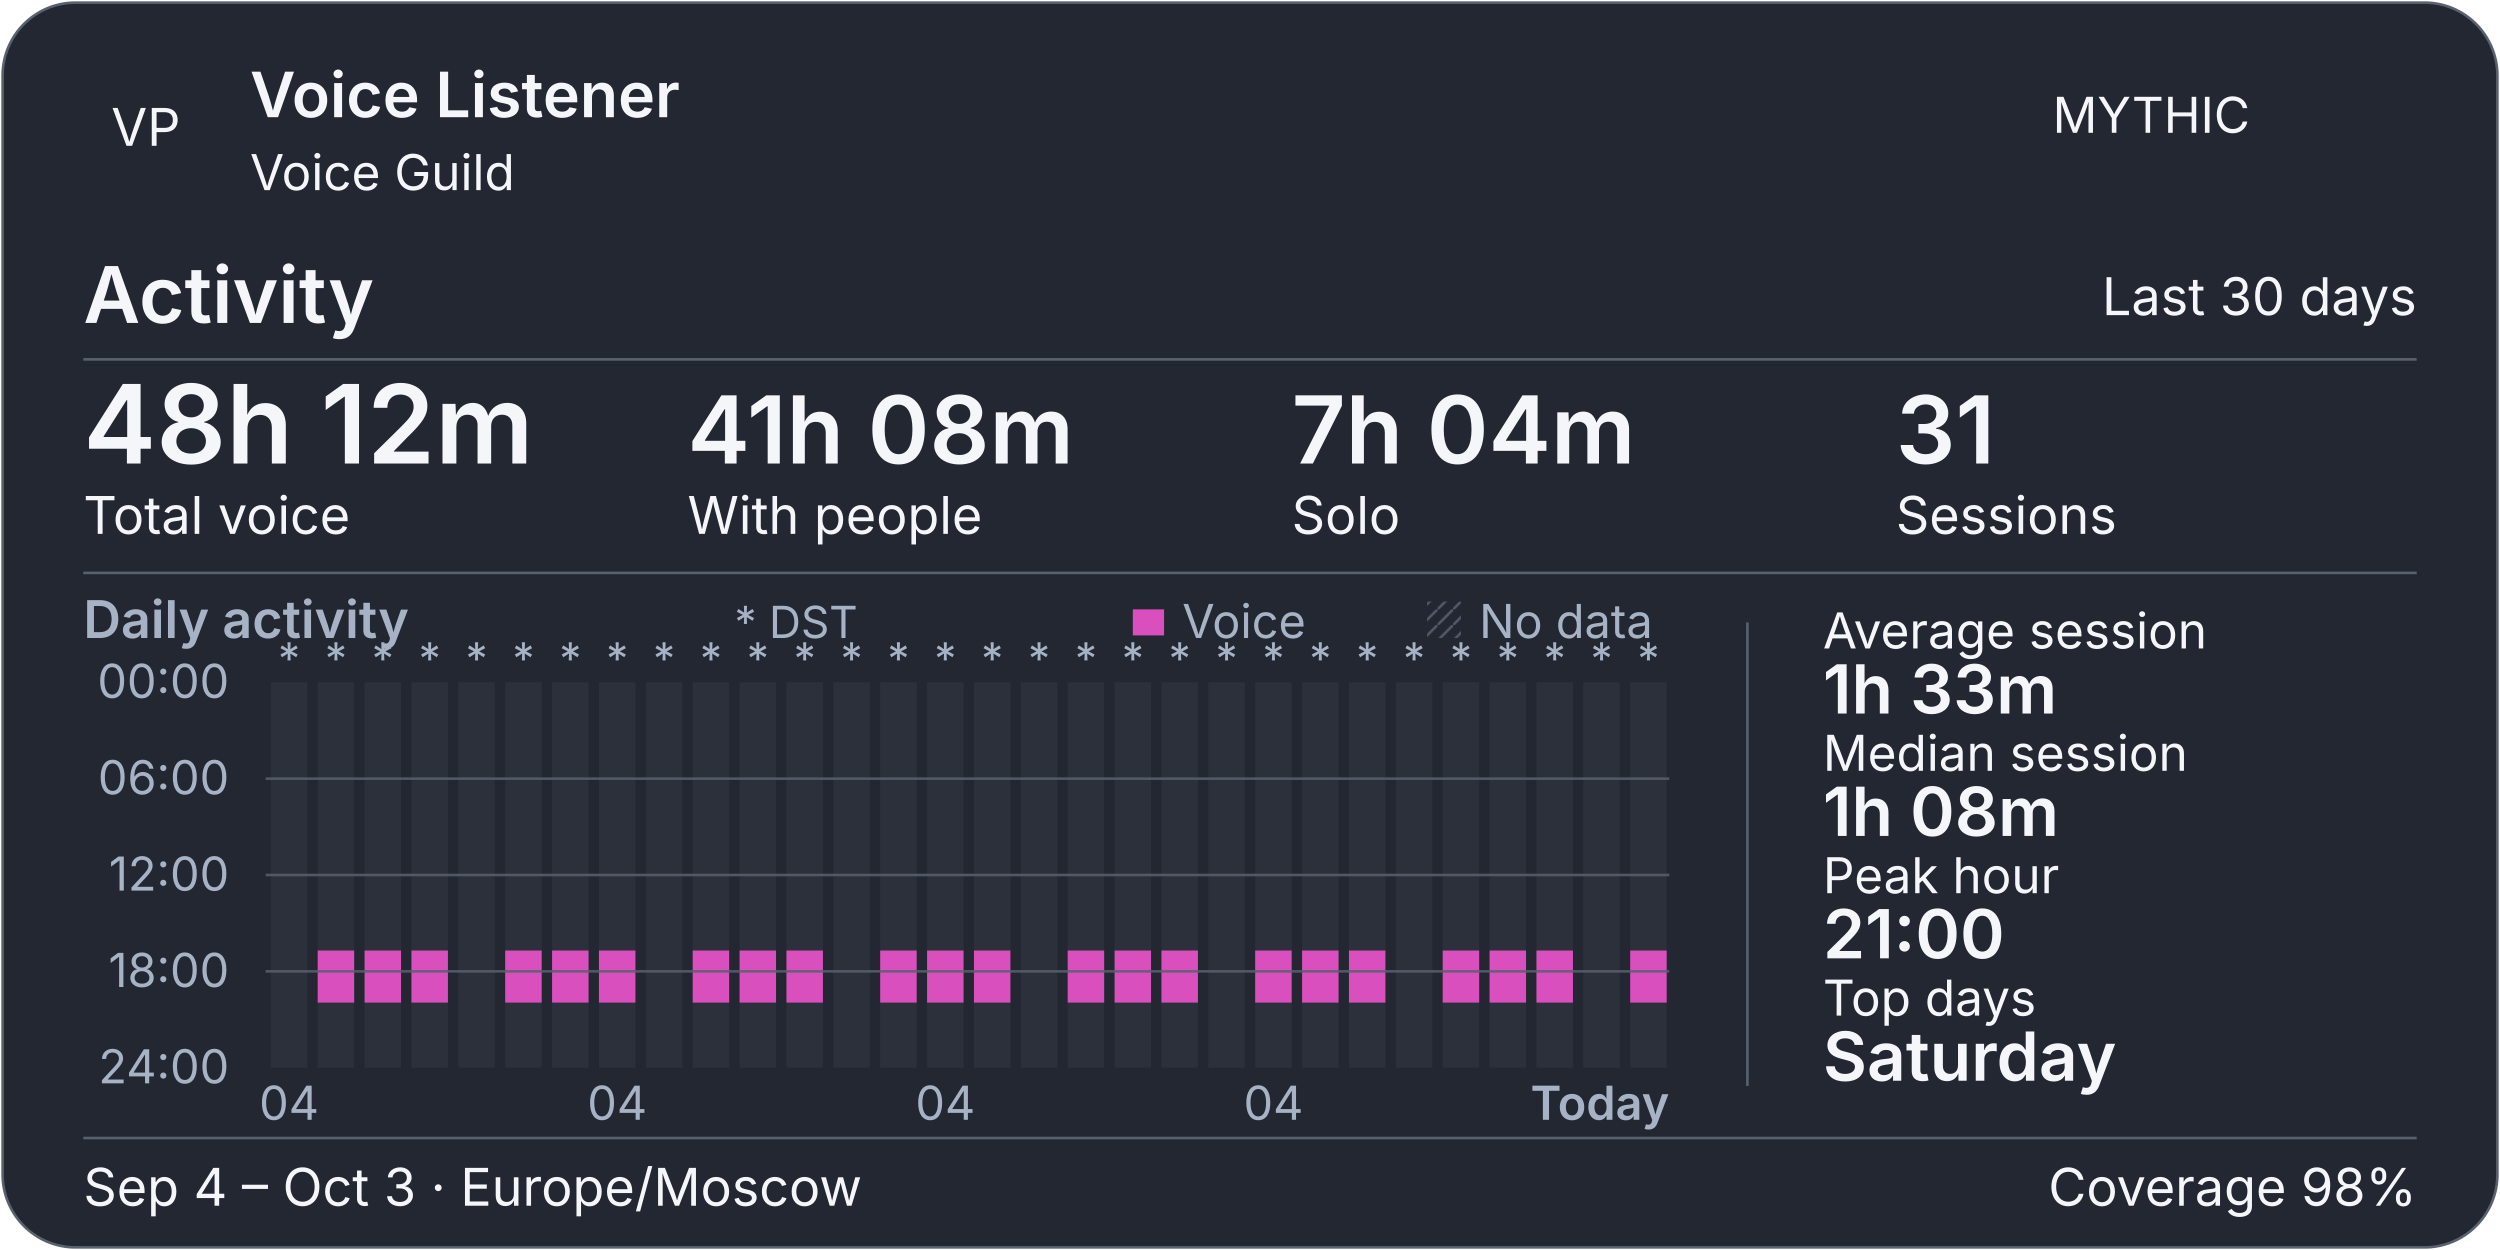
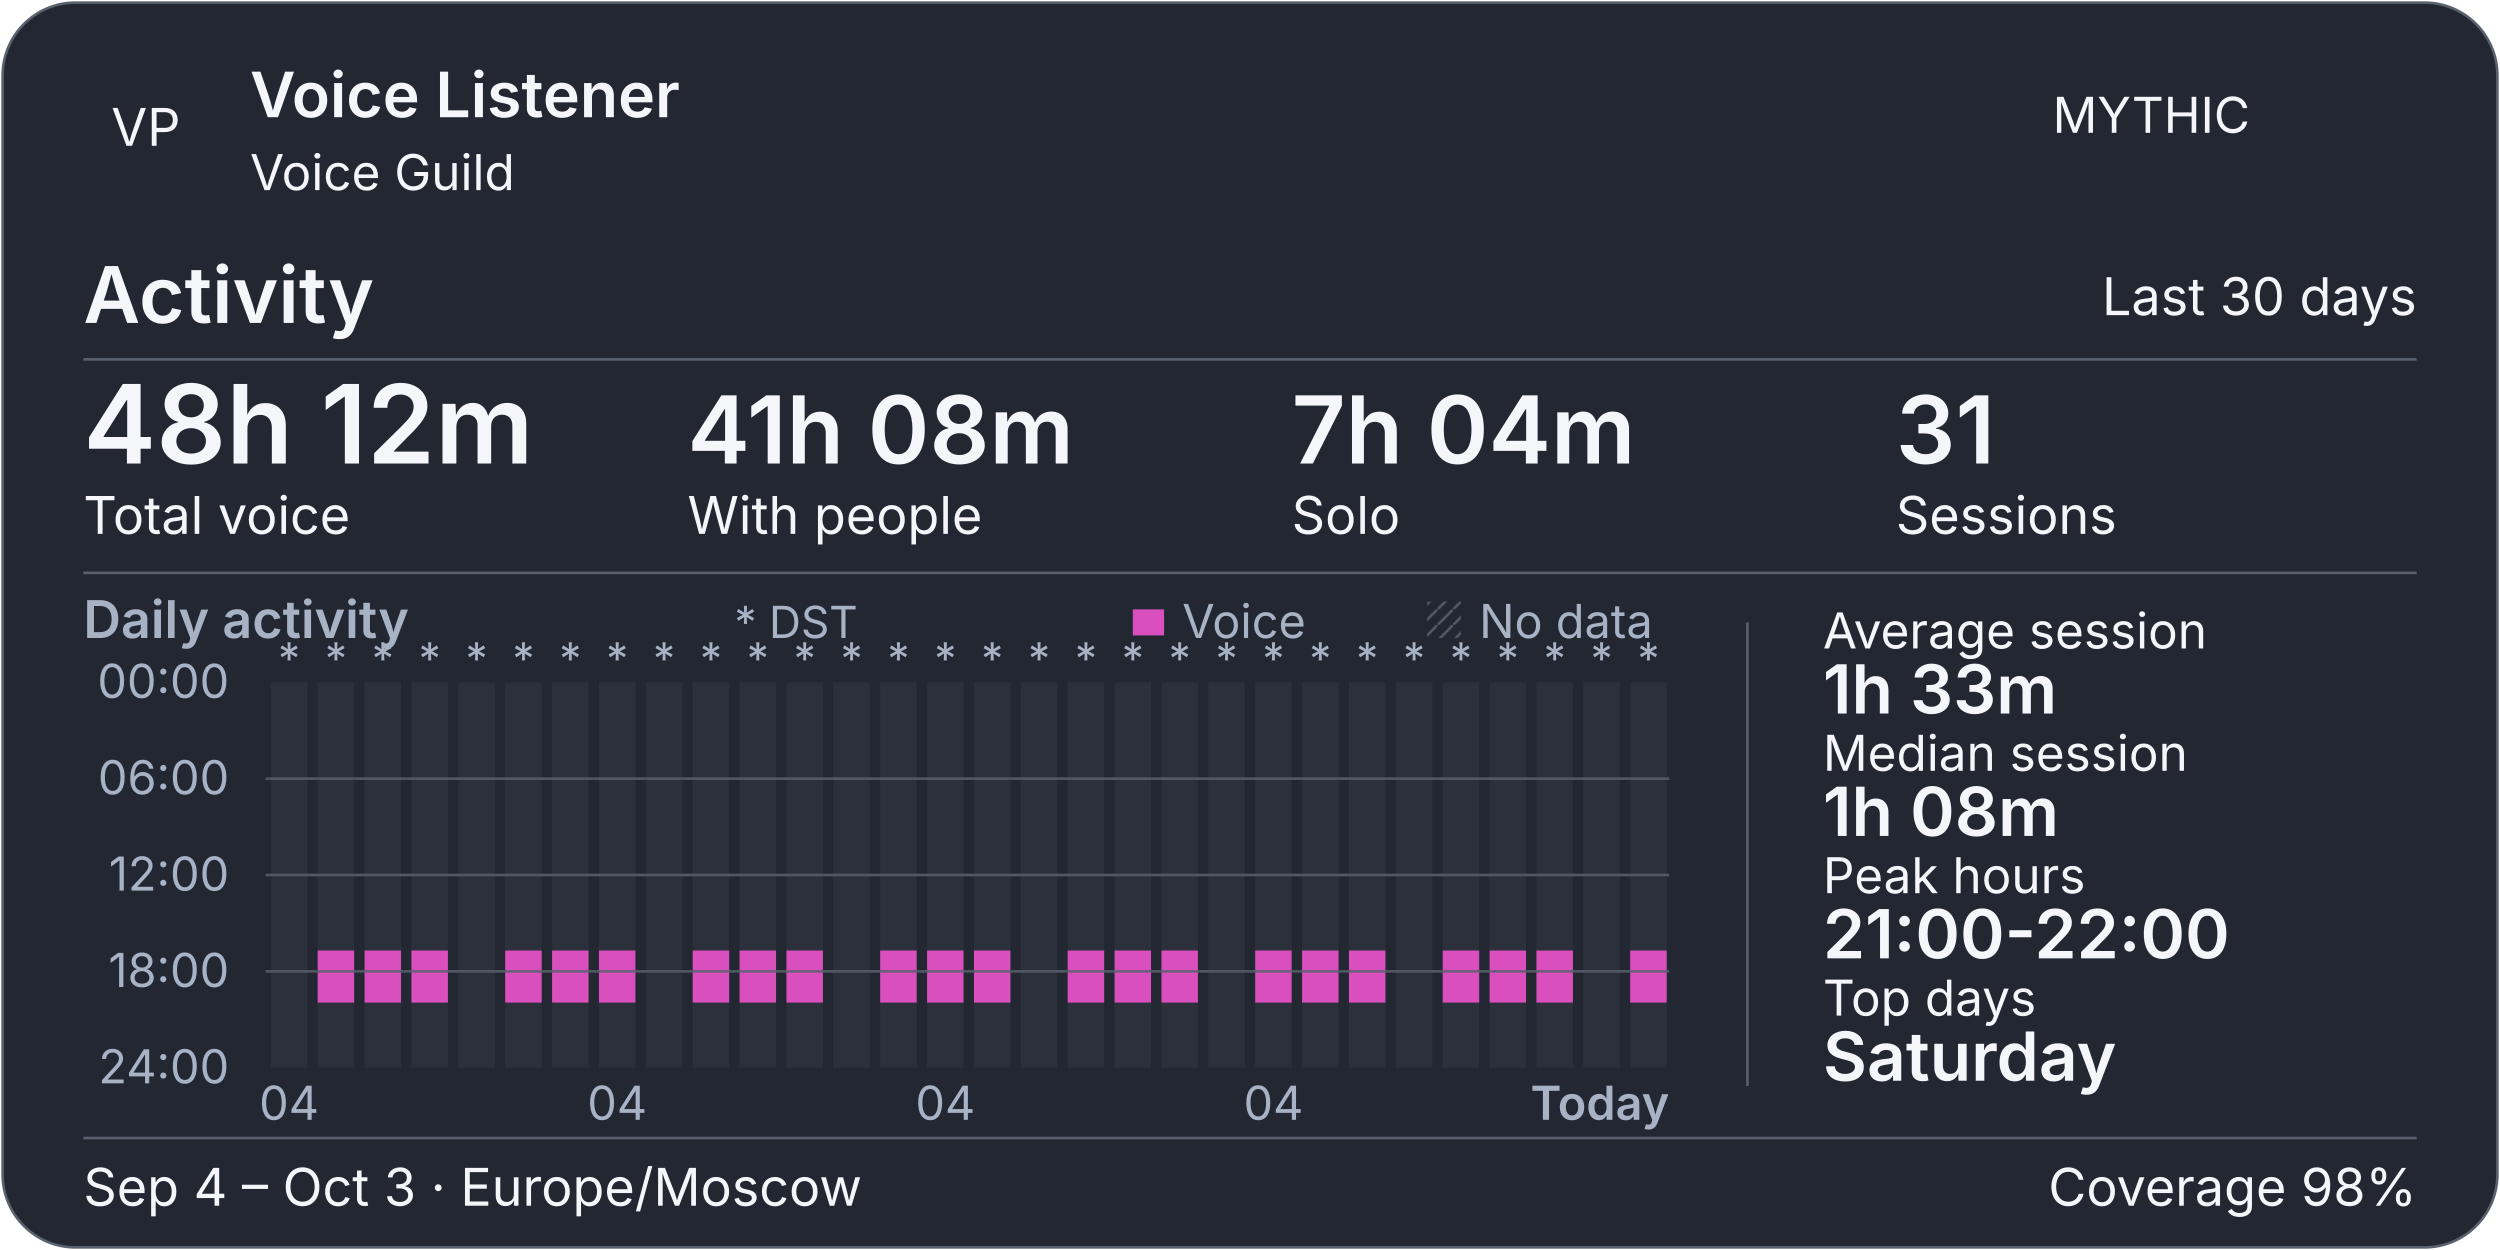
<svg xmlns="http://www.w3.org/2000/svg" width="960" height="480" viewBox="0 0 960 480" font-family="Inter" font-weight="400">
  <defs>
    <clipPath id="avatar-clip">
      <circle cx="56" cy="48" r="24" />
    </clipPath>
    <pattern id="coverage-hatch" width="6" height="6" patternUnits="userSpaceOnUse">
      <path d="M0 6L6 0" data-stroke="muted" stroke="#a7b3c5" stroke-opacity="0.35" />
    </pattern>
    <clipPath id="clock-column-clip">
      <rect id="clock-column-bounds" x="0" y="262" width="14" height="148" />
    </clipPath>
  </defs>
  <g id="shell-placement">
    <rect id="card-shell" x="1" y="1" width="958" height="478" data-fill="surface" fill="#232732" rx="28" data-stroke="border" stroke="#59616e" />
    <rect id="accent-line" x="32" y="91" width="38" height="3" data-fill="accent" fill="#232732" rx="1.5" />
  </g>
  <g id="identity-placement">
    <circle cx="56" cy="48" r="24" data-fill="panel" fill="#232732" />
    <text id="avatar-fallback" x="56" y="56" font-size="20" data-fill="bright" fill="#f4f6fa" text-anchor="middle" font-variant-numeric="tabular-nums">VP</text>
    <image id="user-avatar" x="32" y="24" width="48" height="48" clip-path="url(#avatar-clip)" />
    <text id="display-name" x="96" y="45" font-size="24" data-fill="text" fill="#f4f6fa" data-width="590" font-weight="600" font-variant-numeric="tabular-nums">Voice Listener</text>
    <text id="guild-name" x="96" y="73" font-size="19" data-fill="muted" fill="#f4f6fa" data-width="590" font-variant-numeric="tabular-nums">Voice Guild</text>
    <text id="tier-name" x="864" y="51" font-size="19" data-fill="bright" fill="#f4f6fa" data-width="180" text-anchor="end" font-variant-numeric="tabular-nums">MYTHIC</text>
    <g id="emblem-art" transform="translate(884 24) scale(0.48)" data-fill="accent" fill="#da4fbe" />
    <text id="card-title" x="32" y="124" font-size="30" data-fill="text" fill="#f4f6fa" font-weight="600" font-variant-numeric="tabular-nums">Activity</text>
    <text id="period-badge" x="928" y="121" font-size="20" data-fill="muted" fill="#f4f6fa" text-anchor="end" font-variant-numeric="tabular-nums">Last 30 days</text>
    <path d="M32 138H928" data-stroke="border" stroke="#59616e" />
  </g>
  <g id="content-placement">
    <text id="metric-label-0" x="32" y="205" font-size="20" data-fill="muted" fill="#f4f6fa" font-variant-numeric="tabular-nums">Total voice</text>
    <text id="metric-0" x="32" y="178" font-size="42" data-fill="text" fill="#f4f6fa" data-width="215" font-weight="600" font-variant-numeric="tabular-nums">48h 12m</text>
    <text id="metric-label-1" x="264" y="205" font-size="20" data-fill="muted" fill="#f4f6fa" font-variant-numeric="tabular-nums">With people</text>
    <text id="metric-1" x="264" y="178" font-size="36" data-fill="text" fill="#f4f6fa" data-width="215" font-weight="600" font-variant-numeric="tabular-nums">41h 08m</text>
    <text id="metric-label-2" x="496" y="205" font-size="20" data-fill="muted" fill="#f4f6fa" font-variant-numeric="tabular-nums">Solo</text>
    <text id="metric-2" x="496" y="178" font-size="36" data-fill="text" fill="#f4f6fa" data-width="215" font-weight="600" font-variant-numeric="tabular-nums">7h 04m</text>
    <text id="metric-label-3" x="728" y="205" font-size="20" data-fill="muted" fill="#f4f6fa" font-variant-numeric="tabular-nums">Sessions</text>
    <text id="metric-3" x="728" y="178" font-size="36" data-fill="text" fill="#f4f6fa" data-width="215" font-weight="600" font-variant-numeric="tabular-nums">31</text>
    <path d="M32 220H928M671 239V417" data-stroke="border" stroke="#59616e" />
    <text id="stat-label-0" x="700" y="249" font-size="19" data-fill="muted" fill="#f4f6fa" font-variant-numeric="tabular-nums">Average session</text>
    <text id="stat-0" x="700" y="274" font-size="26" data-fill="text" fill="#f4f6fa" data-width="226" font-weight="600" font-variant-numeric="tabular-nums">1h 33m</text>
    <text id="stat-label-1" x="700" y="296" font-size="19" data-fill="muted" fill="#f4f6fa" font-variant-numeric="tabular-nums">Median session</text>
    <text id="stat-1" x="700" y="321" font-size="26" data-fill="text" fill="#f4f6fa" data-width="226" font-weight="600" font-variant-numeric="tabular-nums">1h 08m</text>
-     <text id="stat-label-2" x="700" y="343" font-size="19" data-fill="muted" fill="#f4f6fa" font-variant-numeric="tabular-nums">Peak hour</text>
-     <text id="stat-2" x="700" y="368" font-size="26" data-fill="text" fill="#f4f6fa" data-width="226" font-weight="600" font-variant-numeric="tabular-nums">21:00</text>
+     <text id="stat-label-2" x="700" y="343" font-size="19" data-fill="muted" fill="#f4f6fa" font-variant-numeric="tabular-nums">Peak hours</text>
+     <text id="stat-2" x="700" y="368" font-size="26" data-fill="text" fill="#f4f6fa" data-width="226" font-weight="600" font-variant-numeric="tabular-nums">21:00-22:00</text>
    <text id="stat-label-3" x="700" y="390" font-size="19" data-fill="muted" fill="#f4f6fa" font-variant-numeric="tabular-nums">Top days</text>
    <text id="stat-3" x="700" y="415" font-size="26" data-fill="text" fill="#f4f6fa" data-width="226" font-weight="600" font-variant-numeric="tabular-nums">Saturday</text>
    <text id="chart-title" x="32" y="245" font-size="20" data-fill="text" fill="#a7b3c5" font-weight="600">Daily activity</text>
    <text id="clock-note" x="282" y="245" font-size="17" data-fill="muted" fill="#a7b3c5">* DST</text>
    <rect id="voice-legend-swatch" x="435" y="234" width="12" height="10" data-fill="accent" fill="#da4fbe" />
    <text id="voice-legend" x="454" y="245" font-size="18" data-fill="muted" fill="#a7b3c5">Voice</text>
    <rect id="missing-legend-swatch" x="548" y="231" width="13" height="14" fill="url(#coverage-hatch)" />
    <text id="missing-legend" x="568" y="245" font-size="18" data-fill="muted" fill="#a7b3c5">No data</text>
    <g id="clock-chart-placement">
      <text id="hour-0" x="88" y="268.0" font-size="18" data-fill="muted" fill="#a7b3c5" text-anchor="end">00:00</text>
      <text id="hour-6" x="88" y="305.0" font-size="18" data-fill="muted" fill="#a7b3c5" text-anchor="end">06:00</text>
      <text id="hour-12" x="88" y="342.0" font-size="18" data-fill="muted" fill="#a7b3c5" text-anchor="end">12:00</text>
      <text id="hour-18" x="88" y="379.0" font-size="18" data-fill="muted" fill="#a7b3c5" text-anchor="end">18:00</text>
      <text id="hour-24" x="88" y="416.0" font-size="18" data-fill="muted" fill="#a7b3c5" text-anchor="end">24:00</text>
      <g id="day-0-placement" transform="translate(104 0)">
        <g id="day-0-bands" clip-path="url(#clock-column-clip)">
          <rect id="day-0-track" x="0" y="262" width="14" height="148" data-fill="panel" fill="#2b303b" />
          <path id="day-0-future" d="" data-fill="surface" fill="#232732" />
          <path id="day-0-missing" d="" fill="url(#coverage-hatch)" />
          <path id="day-0-voice" d="" data-fill="accent" fill="#da4fbe" data-min-height="3" />
          <path id="day-0-clock" d="" fill="none" data-stroke="bright" stroke="#f4c2eb" stroke-dasharray="2 2" stroke-width="1" />
        </g>
        <text id="day-0-dst" x="7" y="259" font-size="17" data-fill="muted" fill="#a7b3c5" text-anchor="middle">*</text>
      </g>
      <g id="day-1-placement" transform="translate(122 0)">
        <g id="day-1-bands" clip-path="url(#clock-column-clip)">
          <rect id="day-1-track" x="0" y="262" width="14" height="148" data-fill="panel" fill="#2b303b" />
          <path id="day-1-future" d="" data-fill="surface" fill="#232732" />
          <path id="day-1-missing" d="" fill="url(#coverage-hatch)" />
          <path id="day-1-voice" d="M0 365h14v20h-14Z" data-fill="accent" fill="#da4fbe" data-min-height="3" />
          <path id="day-1-clock" d="" fill="none" data-stroke="bright" stroke="#f4c2eb" stroke-dasharray="2 2" stroke-width="1" />
        </g>
        <text id="day-1-dst" x="7" y="259" font-size="17" data-fill="muted" fill="#a7b3c5" text-anchor="middle">*</text>
      </g>
      <g id="day-2-placement" transform="translate(140 0)">
        <g id="day-2-bands" clip-path="url(#clock-column-clip)">
          <rect id="day-2-track" x="0" y="262" width="14" height="148" data-fill="panel" fill="#2b303b" />
          <path id="day-2-future" d="" data-fill="surface" fill="#232732" />
          <path id="day-2-missing" d="" fill="url(#coverage-hatch)" />
          <path id="day-2-voice" d="M0 365h14v20h-14Z" data-fill="accent" fill="#da4fbe" data-min-height="3" />
          <path id="day-2-clock" d="" fill="none" data-stroke="bright" stroke="#f4c2eb" stroke-dasharray="2 2" stroke-width="1" />
        </g>
        <text id="day-2-dst" x="7" y="259" font-size="17" data-fill="muted" fill="#a7b3c5" text-anchor="middle">*</text>
      </g>
      <g id="day-3-placement" transform="translate(158 0)">
        <g id="day-3-bands" clip-path="url(#clock-column-clip)">
          <rect id="day-3-track" x="0" y="262" width="14" height="148" data-fill="panel" fill="#2b303b" />
          <path id="day-3-future" d="" data-fill="surface" fill="#232732" />
          <path id="day-3-missing" d="" fill="url(#coverage-hatch)" />
          <path id="day-3-voice" d="M0 365h14v20h-14Z" data-fill="accent" fill="#da4fbe" data-min-height="3" />
          <path id="day-3-clock" d="" fill="none" data-stroke="bright" stroke="#f4c2eb" stroke-dasharray="2 2" stroke-width="1" />
        </g>
        <text id="day-3-dst" x="7" y="259" font-size="17" data-fill="muted" fill="#a7b3c5" text-anchor="middle">*</text>
      </g>
      <g id="day-4-placement" transform="translate(176 0)">
        <g id="day-4-bands" clip-path="url(#clock-column-clip)">
          <rect id="day-4-track" x="0" y="262" width="14" height="148" data-fill="panel" fill="#2b303b" />
          <path id="day-4-future" d="" data-fill="surface" fill="#232732" />
          <path id="day-4-missing" d="" fill="url(#coverage-hatch)" />
          <path id="day-4-voice" d="" data-fill="accent" fill="#da4fbe" data-min-height="3" />
          <path id="day-4-clock" d="" fill="none" data-stroke="bright" stroke="#f4c2eb" stroke-dasharray="2 2" stroke-width="1" />
        </g>
        <text id="day-4-dst" x="7" y="259" font-size="17" data-fill="muted" fill="#a7b3c5" text-anchor="middle">*</text>
      </g>
      <g id="day-5-placement" transform="translate(194 0)">
        <g id="day-5-bands" clip-path="url(#clock-column-clip)">
          <rect id="day-5-track" x="0" y="262" width="14" height="148" data-fill="panel" fill="#2b303b" />
          <path id="day-5-future" d="" data-fill="surface" fill="#232732" />
          <path id="day-5-missing" d="" fill="url(#coverage-hatch)" />
          <path id="day-5-voice" d="M0 365h14v20h-14Z" data-fill="accent" fill="#da4fbe" data-min-height="3" />
          <path id="day-5-clock" d="" fill="none" data-stroke="bright" stroke="#f4c2eb" stroke-dasharray="2 2" stroke-width="1" />
        </g>
        <text id="day-5-dst" x="7" y="259" font-size="17" data-fill="muted" fill="#a7b3c5" text-anchor="middle">*</text>
      </g>
      <g id="day-6-placement" transform="translate(212 0)">
        <g id="day-6-bands" clip-path="url(#clock-column-clip)">
          <rect id="day-6-track" x="0" y="262" width="14" height="148" data-fill="panel" fill="#2b303b" />
          <path id="day-6-future" d="" data-fill="surface" fill="#232732" />
          <path id="day-6-missing" d="" fill="url(#coverage-hatch)" />
          <path id="day-6-voice" d="M0 365h14v20h-14Z" data-fill="accent" fill="#da4fbe" data-min-height="3" />
          <path id="day-6-clock" d="" fill="none" data-stroke="bright" stroke="#f4c2eb" stroke-dasharray="2 2" stroke-width="1" />
        </g>
        <text id="day-6-dst" x="7" y="259" font-size="17" data-fill="muted" fill="#a7b3c5" text-anchor="middle">*</text>
      </g>
      <g id="day-7-placement" transform="translate(230 0)">
        <g id="day-7-bands" clip-path="url(#clock-column-clip)">
          <rect id="day-7-track" x="0" y="262" width="14" height="148" data-fill="panel" fill="#2b303b" />
          <path id="day-7-future" d="" data-fill="surface" fill="#232732" />
          <path id="day-7-missing" d="" fill="url(#coverage-hatch)" />
          <path id="day-7-voice" d="M0 365h14v20h-14Z" data-fill="accent" fill="#da4fbe" data-min-height="3" />
          <path id="day-7-clock" d="" fill="none" data-stroke="bright" stroke="#f4c2eb" stroke-dasharray="2 2" stroke-width="1" />
        </g>
        <text id="day-7-dst" x="7" y="259" font-size="17" data-fill="muted" fill="#a7b3c5" text-anchor="middle">*</text>
      </g>
      <g id="day-8-placement" transform="translate(248 0)">
        <g id="day-8-bands" clip-path="url(#clock-column-clip)">
          <rect id="day-8-track" x="0" y="262" width="14" height="148" data-fill="panel" fill="#2b303b" />
          <path id="day-8-future" d="" data-fill="surface" fill="#232732" />
          <path id="day-8-missing" d="" fill="url(#coverage-hatch)" />
          <path id="day-8-voice" d="" data-fill="accent" fill="#da4fbe" data-min-height="3" />
          <path id="day-8-clock" d="" fill="none" data-stroke="bright" stroke="#f4c2eb" stroke-dasharray="2 2" stroke-width="1" />
        </g>
        <text id="day-8-dst" x="7" y="259" font-size="17" data-fill="muted" fill="#a7b3c5" text-anchor="middle">*</text>
      </g>
      <g id="day-9-placement" transform="translate(266 0)">
        <g id="day-9-bands" clip-path="url(#clock-column-clip)">
          <rect id="day-9-track" x="0" y="262" width="14" height="148" data-fill="panel" fill="#2b303b" />
          <path id="day-9-future" d="" data-fill="surface" fill="#232732" />
          <path id="day-9-missing" d="" fill="url(#coverage-hatch)" />
          <path id="day-9-voice" d="M0 365h14v20h-14Z" data-fill="accent" fill="#da4fbe" data-min-height="3" />
          <path id="day-9-clock" d="" fill="none" data-stroke="bright" stroke="#f4c2eb" stroke-dasharray="2 2" stroke-width="1" />
        </g>
        <text id="day-9-dst" x="7" y="259" font-size="17" data-fill="muted" fill="#a7b3c5" text-anchor="middle">*</text>
      </g>
      <g id="day-10-placement" transform="translate(284 0)">
        <g id="day-10-bands" clip-path="url(#clock-column-clip)">
          <rect id="day-10-track" x="0" y="262" width="14" height="148" data-fill="panel" fill="#2b303b" />
          <path id="day-10-future" d="" data-fill="surface" fill="#232732" />
          <path id="day-10-missing" d="" fill="url(#coverage-hatch)" />
          <path id="day-10-voice" d="M0 365h14v20h-14Z" data-fill="accent" fill="#da4fbe" data-min-height="3" />
          <path id="day-10-clock" d="" fill="none" data-stroke="bright" stroke="#f4c2eb" stroke-dasharray="2 2" stroke-width="1" />
        </g>
        <text id="day-10-dst" x="7" y="259" font-size="17" data-fill="muted" fill="#a7b3c5" text-anchor="middle">*</text>
      </g>
      <g id="day-11-placement" transform="translate(302 0)">
        <g id="day-11-bands" clip-path="url(#clock-column-clip)">
          <rect id="day-11-track" x="0" y="262" width="14" height="148" data-fill="panel" fill="#2b303b" />
          <path id="day-11-future" d="" data-fill="surface" fill="#232732" />
          <path id="day-11-missing" d="" fill="url(#coverage-hatch)" />
          <path id="day-11-voice" d="M0 365h14v20h-14Z" data-fill="accent" fill="#da4fbe" data-min-height="3" />
          <path id="day-11-clock" d="" fill="none" data-stroke="bright" stroke="#f4c2eb" stroke-dasharray="2 2" stroke-width="1" />
        </g>
        <text id="day-11-dst" x="7" y="259" font-size="17" data-fill="muted" fill="#a7b3c5" text-anchor="middle">*</text>
      </g>
      <g id="day-12-placement" transform="translate(320 0)">
        <g id="day-12-bands" clip-path="url(#clock-column-clip)">
          <rect id="day-12-track" x="0" y="262" width="14" height="148" data-fill="panel" fill="#2b303b" />
          <path id="day-12-future" d="" data-fill="surface" fill="#232732" />
          <path id="day-12-missing" d="" fill="url(#coverage-hatch)" />
          <path id="day-12-voice" d="" data-fill="accent" fill="#da4fbe" data-min-height="3" />
          <path id="day-12-clock" d="" fill="none" data-stroke="bright" stroke="#f4c2eb" stroke-dasharray="2 2" stroke-width="1" />
        </g>
        <text id="day-12-dst" x="7" y="259" font-size="17" data-fill="muted" fill="#a7b3c5" text-anchor="middle">*</text>
      </g>
      <g id="day-13-placement" transform="translate(338 0)">
        <g id="day-13-bands" clip-path="url(#clock-column-clip)">
          <rect id="day-13-track" x="0" y="262" width="14" height="148" data-fill="panel" fill="#2b303b" />
          <path id="day-13-future" d="" data-fill="surface" fill="#232732" />
          <path id="day-13-missing" d="" fill="url(#coverage-hatch)" />
          <path id="day-13-voice" d="M0 365h14v20h-14Z" data-fill="accent" fill="#da4fbe" data-min-height="3" />
          <path id="day-13-clock" d="" fill="none" data-stroke="bright" stroke="#f4c2eb" stroke-dasharray="2 2" stroke-width="1" />
        </g>
        <text id="day-13-dst" x="7" y="259" font-size="17" data-fill="muted" fill="#a7b3c5" text-anchor="middle">*</text>
      </g>
      <g id="day-14-placement" transform="translate(356 0)">
        <g id="day-14-bands" clip-path="url(#clock-column-clip)">
          <rect id="day-14-track" x="0" y="262" width="14" height="148" data-fill="panel" fill="#2b303b" />
          <path id="day-14-future" d="" data-fill="surface" fill="#232732" />
          <path id="day-14-missing" d="" fill="url(#coverage-hatch)" />
          <path id="day-14-voice" d="M0 365h14v20h-14Z" data-fill="accent" fill="#da4fbe" data-min-height="3" />
          <path id="day-14-clock" d="" fill="none" data-stroke="bright" stroke="#f4c2eb" stroke-dasharray="2 2" stroke-width="1" />
        </g>
        <text id="day-14-dst" x="7" y="259" font-size="17" data-fill="muted" fill="#a7b3c5" text-anchor="middle">*</text>
      </g>
      <g id="day-15-placement" transform="translate(374 0)">
        <g id="day-15-bands" clip-path="url(#clock-column-clip)">
          <rect id="day-15-track" x="0" y="262" width="14" height="148" data-fill="panel" fill="#2b303b" />
          <path id="day-15-future" d="" data-fill="surface" fill="#232732" />
          <path id="day-15-missing" d="" fill="url(#coverage-hatch)" />
          <path id="day-15-voice" d="M0 365h14v20h-14Z" data-fill="accent" fill="#da4fbe" data-min-height="3" />
          <path id="day-15-clock" d="" fill="none" data-stroke="bright" stroke="#f4c2eb" stroke-dasharray="2 2" stroke-width="1" />
        </g>
        <text id="day-15-dst" x="7" y="259" font-size="17" data-fill="muted" fill="#a7b3c5" text-anchor="middle">*</text>
      </g>
      <g id="day-16-placement" transform="translate(392 0)">
        <g id="day-16-bands" clip-path="url(#clock-column-clip)">
          <rect id="day-16-track" x="0" y="262" width="14" height="148" data-fill="panel" fill="#2b303b" />
          <path id="day-16-future" d="" data-fill="surface" fill="#232732" />
          <path id="day-16-missing" d="" fill="url(#coverage-hatch)" />
          <path id="day-16-voice" d="" data-fill="accent" fill="#da4fbe" data-min-height="3" />
          <path id="day-16-clock" d="" fill="none" data-stroke="bright" stroke="#f4c2eb" stroke-dasharray="2 2" stroke-width="1" />
        </g>
        <text id="day-16-dst" x="7" y="259" font-size="17" data-fill="muted" fill="#a7b3c5" text-anchor="middle">*</text>
      </g>
      <g id="day-17-placement" transform="translate(410 0)">
        <g id="day-17-bands" clip-path="url(#clock-column-clip)">
          <rect id="day-17-track" x="0" y="262" width="14" height="148" data-fill="panel" fill="#2b303b" />
          <path id="day-17-future" d="" data-fill="surface" fill="#232732" />
          <path id="day-17-missing" d="" fill="url(#coverage-hatch)" />
          <path id="day-17-voice" d="M0 365h14v20h-14Z" data-fill="accent" fill="#da4fbe" data-min-height="3" />
          <path id="day-17-clock" d="" fill="none" data-stroke="bright" stroke="#f4c2eb" stroke-dasharray="2 2" stroke-width="1" />
        </g>
        <text id="day-17-dst" x="7" y="259" font-size="17" data-fill="muted" fill="#a7b3c5" text-anchor="middle">*</text>
      </g>
      <g id="day-18-placement" transform="translate(428 0)">
        <g id="day-18-bands" clip-path="url(#clock-column-clip)">
          <rect id="day-18-track" x="0" y="262" width="14" height="148" data-fill="panel" fill="#2b303b" />
          <path id="day-18-future" d="" data-fill="surface" fill="#232732" />
          <path id="day-18-missing" d="" fill="url(#coverage-hatch)" />
          <path id="day-18-voice" d="M0 365h14v20h-14Z" data-fill="accent" fill="#da4fbe" data-min-height="3" />
          <path id="day-18-clock" d="" fill="none" data-stroke="bright" stroke="#f4c2eb" stroke-dasharray="2 2" stroke-width="1" />
        </g>
        <text id="day-18-dst" x="7" y="259" font-size="17" data-fill="muted" fill="#a7b3c5" text-anchor="middle">*</text>
      </g>
      <g id="day-19-placement" transform="translate(446 0)">
        <g id="day-19-bands" clip-path="url(#clock-column-clip)">
          <rect id="day-19-track" x="0" y="262" width="14" height="148" data-fill="panel" fill="#2b303b" />
          <path id="day-19-future" d="" data-fill="surface" fill="#232732" />
          <path id="day-19-missing" d="" fill="url(#coverage-hatch)" />
          <path id="day-19-voice" d="M0 365h14v20h-14Z" data-fill="accent" fill="#da4fbe" data-min-height="3" />
          <path id="day-19-clock" d="" fill="none" data-stroke="bright" stroke="#f4c2eb" stroke-dasharray="2 2" stroke-width="1" />
        </g>
        <text id="day-19-dst" x="7" y="259" font-size="17" data-fill="muted" fill="#a7b3c5" text-anchor="middle">*</text>
      </g>
      <g id="day-20-placement" transform="translate(464 0)">
        <g id="day-20-bands" clip-path="url(#clock-column-clip)">
          <rect id="day-20-track" x="0" y="262" width="14" height="148" data-fill="panel" fill="#2b303b" />
          <path id="day-20-future" d="" data-fill="surface" fill="#232732" />
          <path id="day-20-missing" d="" fill="url(#coverage-hatch)" />
          <path id="day-20-voice" d="" data-fill="accent" fill="#da4fbe" data-min-height="3" />
          <path id="day-20-clock" d="" fill="none" data-stroke="bright" stroke="#f4c2eb" stroke-dasharray="2 2" stroke-width="1" />
        </g>
        <text id="day-20-dst" x="7" y="259" font-size="17" data-fill="muted" fill="#a7b3c5" text-anchor="middle">*</text>
      </g>
      <g id="day-21-placement" transform="translate(482 0)">
        <g id="day-21-bands" clip-path="url(#clock-column-clip)">
          <rect id="day-21-track" x="0" y="262" width="14" height="148" data-fill="panel" fill="#2b303b" />
          <path id="day-21-future" d="" data-fill="surface" fill="#232732" />
          <path id="day-21-missing" d="" fill="url(#coverage-hatch)" />
          <path id="day-21-voice" d="M0 365h14v20h-14Z" data-fill="accent" fill="#da4fbe" data-min-height="3" />
          <path id="day-21-clock" d="" fill="none" data-stroke="bright" stroke="#f4c2eb" stroke-dasharray="2 2" stroke-width="1" />
        </g>
        <text id="day-21-dst" x="7" y="259" font-size="17" data-fill="muted" fill="#a7b3c5" text-anchor="middle">*</text>
      </g>
      <g id="day-22-placement" transform="translate(500 0)">
        <g id="day-22-bands" clip-path="url(#clock-column-clip)">
          <rect id="day-22-track" x="0" y="262" width="14" height="148" data-fill="panel" fill="#2b303b" />
          <path id="day-22-future" d="" data-fill="surface" fill="#232732" />
          <path id="day-22-missing" d="" fill="url(#coverage-hatch)" />
          <path id="day-22-voice" d="M0 365h14v20h-14Z" data-fill="accent" fill="#da4fbe" data-min-height="3" />
          <path id="day-22-clock" d="" fill="none" data-stroke="bright" stroke="#f4c2eb" stroke-dasharray="2 2" stroke-width="1" />
        </g>
        <text id="day-22-dst" x="7" y="259" font-size="17" data-fill="muted" fill="#a7b3c5" text-anchor="middle">*</text>
      </g>
      <g id="day-23-placement" transform="translate(518 0)">
        <g id="day-23-bands" clip-path="url(#clock-column-clip)">
          <rect id="day-23-track" x="0" y="262" width="14" height="148" data-fill="panel" fill="#2b303b" />
          <path id="day-23-future" d="" data-fill="surface" fill="#232732" />
          <path id="day-23-missing" d="" fill="url(#coverage-hatch)" />
          <path id="day-23-voice" d="M0 365h14v20h-14Z" data-fill="accent" fill="#da4fbe" data-min-height="3" />
          <path id="day-23-clock" d="" fill="none" data-stroke="bright" stroke="#f4c2eb" stroke-dasharray="2 2" stroke-width="1" />
        </g>
        <text id="day-23-dst" x="7" y="259" font-size="17" data-fill="muted" fill="#a7b3c5" text-anchor="middle">*</text>
      </g>
      <g id="day-24-placement" transform="translate(536 0)">
        <g id="day-24-bands" clip-path="url(#clock-column-clip)">
          <rect id="day-24-track" x="0" y="262" width="14" height="148" data-fill="panel" fill="#2b303b" />
          <path id="day-24-future" d="" data-fill="surface" fill="#232732" />
          <path id="day-24-missing" d="" fill="url(#coverage-hatch)" />
          <path id="day-24-voice" d="" data-fill="accent" fill="#da4fbe" data-min-height="3" />
          <path id="day-24-clock" d="" fill="none" data-stroke="bright" stroke="#f4c2eb" stroke-dasharray="2 2" stroke-width="1" />
        </g>
        <text id="day-24-dst" x="7" y="259" font-size="17" data-fill="muted" fill="#a7b3c5" text-anchor="middle">*</text>
      </g>
      <g id="day-25-placement" transform="translate(554 0)">
        <g id="day-25-bands" clip-path="url(#clock-column-clip)">
          <rect id="day-25-track" x="0" y="262" width="14" height="148" data-fill="panel" fill="#2b303b" />
          <path id="day-25-future" d="" data-fill="surface" fill="#232732" />
          <path id="day-25-missing" d="" fill="url(#coverage-hatch)" />
          <path id="day-25-voice" d="M0 365h14v20h-14Z" data-fill="accent" fill="#da4fbe" data-min-height="3" />
          <path id="day-25-clock" d="" fill="none" data-stroke="bright" stroke="#f4c2eb" stroke-dasharray="2 2" stroke-width="1" />
        </g>
        <text id="day-25-dst" x="7" y="259" font-size="17" data-fill="muted" fill="#a7b3c5" text-anchor="middle">*</text>
      </g>
      <g id="day-26-placement" transform="translate(572 0)">
        <g id="day-26-bands" clip-path="url(#clock-column-clip)">
          <rect id="day-26-track" x="0" y="262" width="14" height="148" data-fill="panel" fill="#2b303b" />
          <path id="day-26-future" d="" data-fill="surface" fill="#232732" />
          <path id="day-26-missing" d="" fill="url(#coverage-hatch)" />
          <path id="day-26-voice" d="M0 365h14v20h-14Z" data-fill="accent" fill="#da4fbe" data-min-height="3" />
          <path id="day-26-clock" d="" fill="none" data-stroke="bright" stroke="#f4c2eb" stroke-dasharray="2 2" stroke-width="1" />
        </g>
        <text id="day-26-dst" x="7" y="259" font-size="17" data-fill="muted" fill="#a7b3c5" text-anchor="middle">*</text>
      </g>
      <g id="day-27-placement" transform="translate(590 0)">
        <g id="day-27-bands" clip-path="url(#clock-column-clip)">
          <rect id="day-27-track" x="0" y="262" width="14" height="148" data-fill="panel" fill="#2b303b" />
          <path id="day-27-future" d="" data-fill="surface" fill="#232732" />
          <path id="day-27-missing" d="" fill="url(#coverage-hatch)" />
          <path id="day-27-voice" d="M0 365h14v20h-14Z" data-fill="accent" fill="#da4fbe" data-min-height="3" />
          <path id="day-27-clock" d="" fill="none" data-stroke="bright" stroke="#f4c2eb" stroke-dasharray="2 2" stroke-width="1" />
        </g>
        <text id="day-27-dst" x="7" y="259" font-size="17" data-fill="muted" fill="#a7b3c5" text-anchor="middle">*</text>
      </g>
      <g id="day-28-placement" transform="translate(608 0)">
        <g id="day-28-bands" clip-path="url(#clock-column-clip)">
          <rect id="day-28-track" x="0" y="262" width="14" height="148" data-fill="panel" fill="#2b303b" />
          <path id="day-28-future" d="" data-fill="surface" fill="#232732" />
          <path id="day-28-missing" d="" fill="url(#coverage-hatch)" />
          <path id="day-28-voice" d="" data-fill="accent" fill="#da4fbe" data-min-height="3" />
          <path id="day-28-clock" d="" fill="none" data-stroke="bright" stroke="#f4c2eb" stroke-dasharray="2 2" stroke-width="1" />
        </g>
        <text id="day-28-dst" x="7" y="259" font-size="17" data-fill="muted" fill="#a7b3c5" text-anchor="middle">*</text>
      </g>
      <g id="day-29-placement" transform="translate(626 0)">
        <g id="day-29-bands" clip-path="url(#clock-column-clip)">
          <rect id="day-29-track" x="0" y="262" width="14" height="148" data-fill="panel" fill="#2b303b" />
          <path id="day-29-future" d="" data-fill="surface" fill="#232732" />
          <path id="day-29-missing" d="" fill="url(#coverage-hatch)" />
          <path id="day-29-voice" d="M0 365h14v20h-14Z" data-fill="accent" fill="#da4fbe" data-min-height="3" />
          <path id="day-29-clock" d="" fill="none" data-stroke="bright" stroke="#f4c2eb" stroke-dasharray="2 2" stroke-width="1" />
        </g>
        <text id="day-29-dst" x="7" y="259" font-size="17" data-fill="muted" fill="#a7b3c5" text-anchor="middle">*</text>
      </g>
      <path id="hour-6-line" d="M102 299H641" data-stroke="border" stroke="#59616e" stroke-opacity=".85" stroke-width="1" />
      <path id="hour-12-line" d="M102 336H641" data-stroke="border" stroke="#59616e" stroke-opacity=".85" stroke-width="1" />
      <path id="hour-18-line" d="M102 373H641" data-stroke="border" stroke="#59616e" stroke-opacity=".85" stroke-width="1" />
    </g>
    <text id="date-0" x="111" y="430" font-size="18" data-fill="muted" fill="#a7b3c5" text-anchor="middle">04</text>
    <text id="date-7" x="237" y="430" font-size="18" data-fill="muted" fill="#a7b3c5" text-anchor="middle">04</text>
    <text id="date-14" x="363" y="430" font-size="18" data-fill="muted" fill="#a7b3c5" text-anchor="middle">04</text>
    <text id="date-21" x="489" y="430" font-size="18" data-fill="muted" fill="#a7b3c5" text-anchor="middle">04</text>
    <text id="date-29" x="641" y="430" font-size="18" data-fill="bright" fill="#a7b3c5" text-anchor="end" font-weight="600">Today</text>
  </g>
  <g id="footer-placement">
    <path d="M32 437H928" data-stroke="border" stroke="#59616e" />
    <text id="period-label" x="32" y="463" font-size="20" data-fill="muted" fill="#f4f6fa" data-width="620" font-variant-numeric="tabular-nums">Sep 4 – Oct 3 · Europe/Moscow</text>
    <text id="coverage-label" x="928" y="463" font-size="20" data-fill="muted" fill="#f4f6fa" data-width="250" text-anchor="end" font-variant-numeric="tabular-nums">Coverage 98%</text>
  </g>
</svg>
